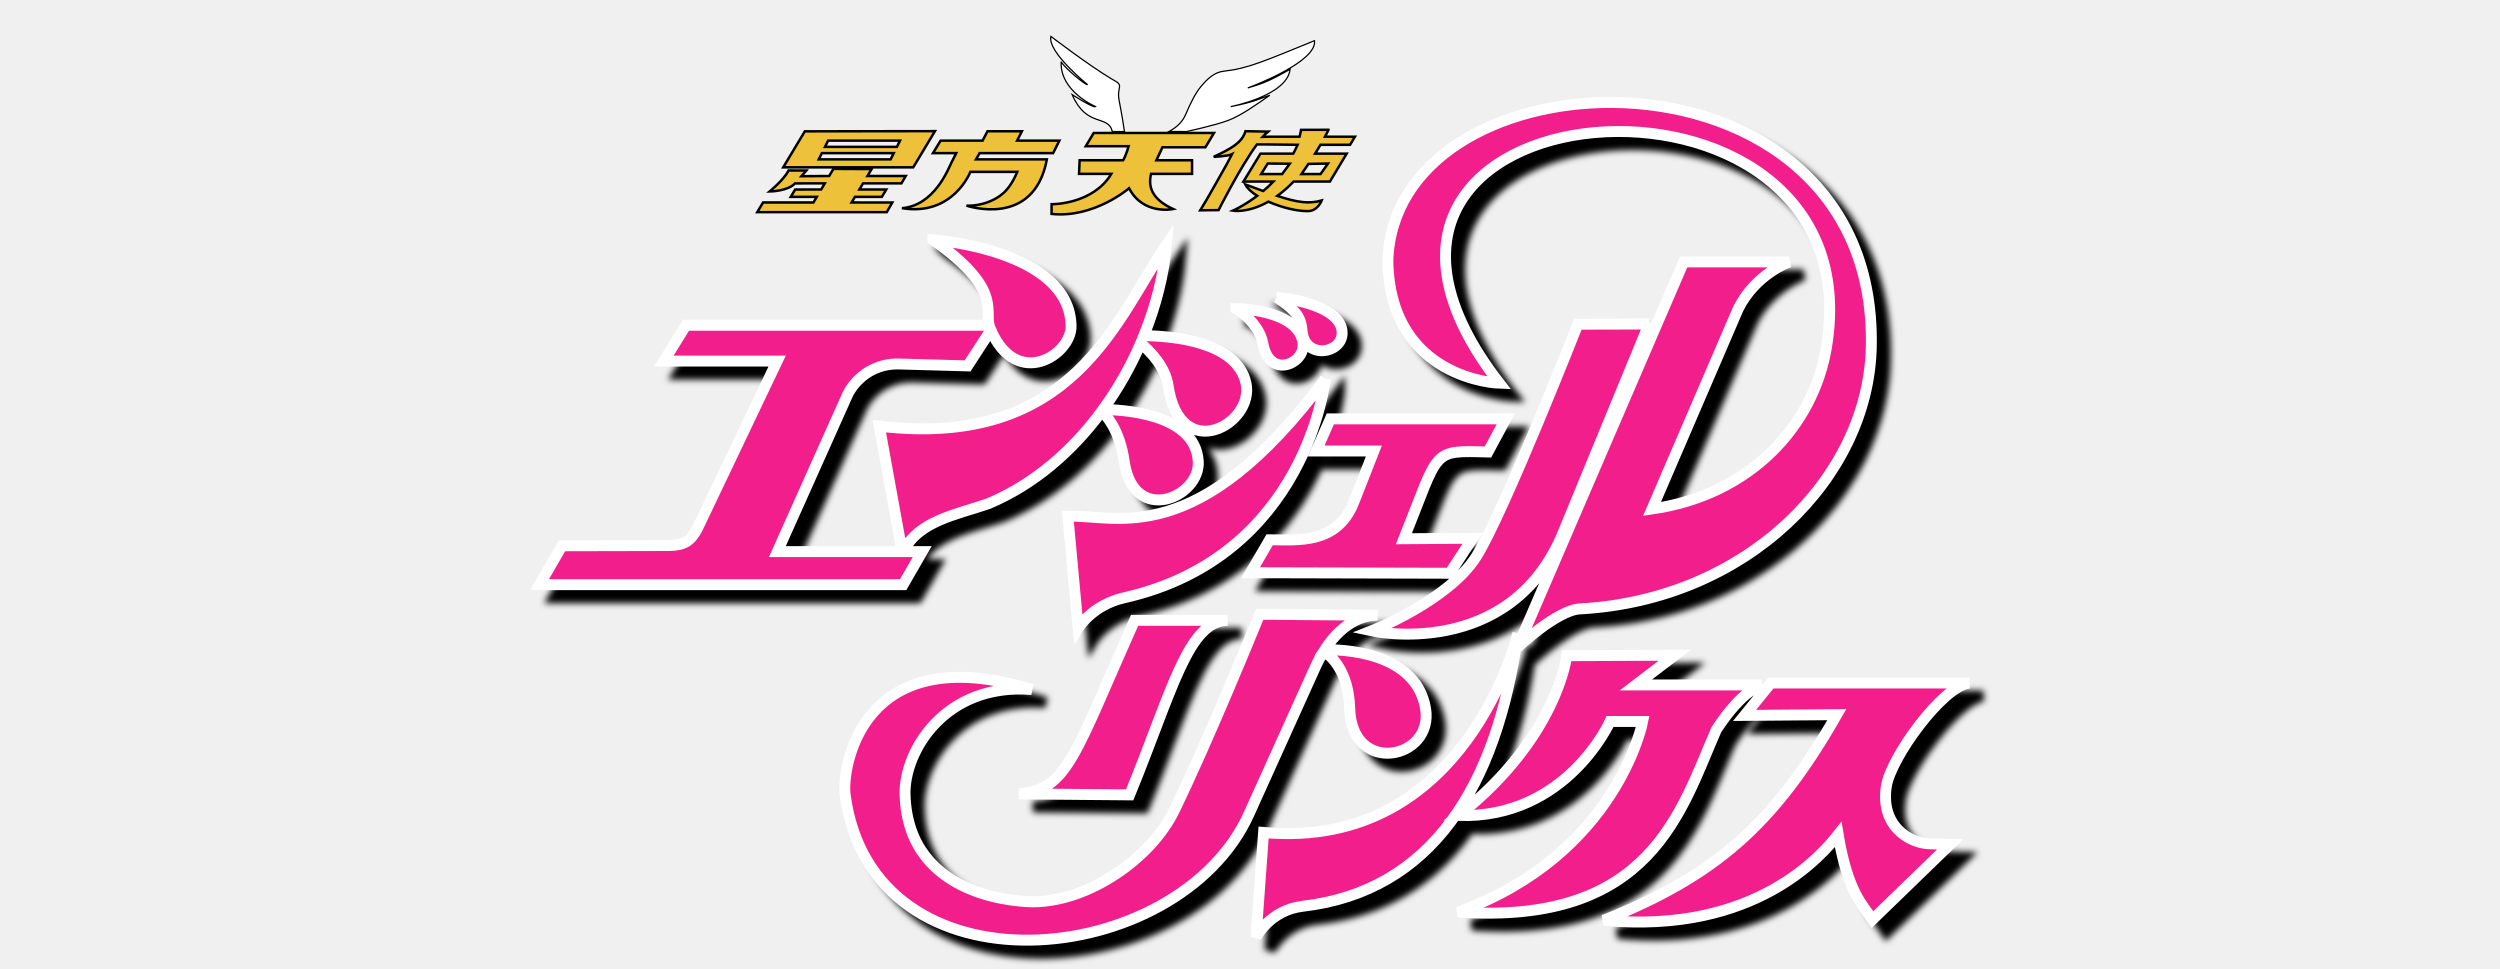
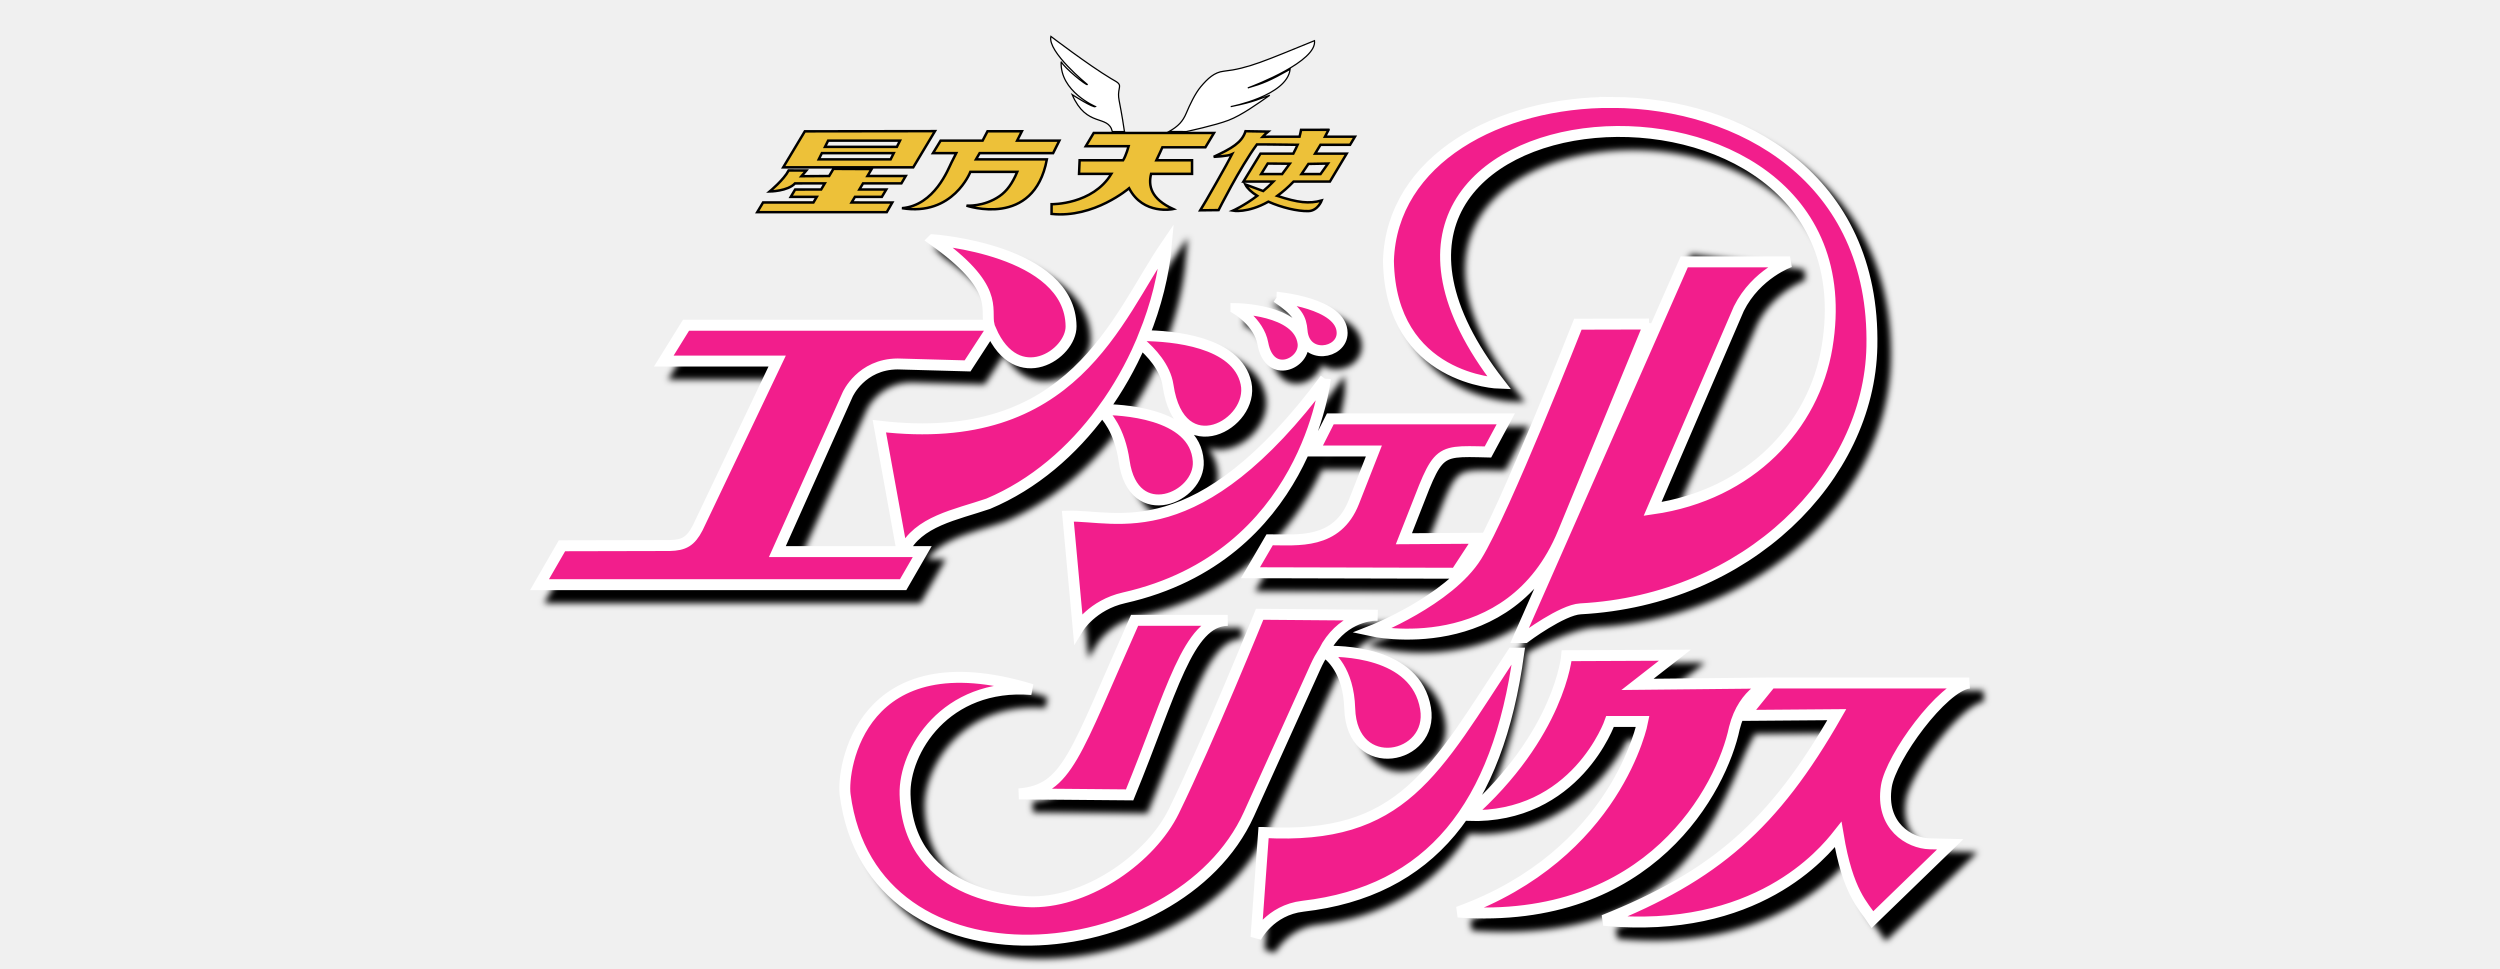
<svg xmlns="http://www.w3.org/2000/svg" version="1.1" id="svg2" width="800" height="310" viewBox="0 0 800 310">
  <defs id="defs6">
    <filter style="color-interpolation-filters:sRGB;" id="filter1269">
      <feGaussianBlur stdDeviation="1 1" result="blur" id="feGaussianBlur1267" />
    </filter>
  </defs>
  <g id="layer1" style="display:inline">
-     <path id="path1062" d="m 520.338,36.967 c -36.171,-0.201 -70.693,18.105 -71.717,50.705 0.68,38.174 35.715,39.146 35.715,39.146 -75.346,-97.185 121.518,-112.887 104.644,-11.543 -4.19,25.166 -24.329,47.253 -55.831,51.775 l 27.603,-64.094 c 5.614,-11.229 16.374,-14.971 16.374,-14.971 H 543.284 L 490.105,211.342 c 0,0 12.64,-11.924 19.961,-12.319 53.524,-2.882 92.391,-42.097 93.26,-83.904 1.121,-53.923 -41.994,-77.925 -82.988,-78.153 z M 303.063,80.896 c 21.587,15.286 16.754,21.959 17.929,27.27 l -1.014,0.08 h -95.938 l -7.113,11.467 h 36.279 l -25.451,53.413 c -2.261,4.367 -4.434,5.498 -8.917,5.614 l -34.497,0.08 -7.188,12.451 h 116.361 l 6.11,-10.582 h -6.05 c 4.694,-9.77 16.744,-11.749 27.176,-15.323 14.67,-6.154 26.948,-16.864 36.332,-29.605 1.29,1.191 5.726,5.879 7.169,16.007 2.965,20.81 24.424,11.593 23.707,0 -0.981,-15.855 -26.016,-16.536 -30.498,-16.533 4.84,-6.655 8.889,-13.848 12.084,-21.228 3.213,2.75 7.874,7.638 8.743,13.51 3.802,25.69 27.752,12.358 24.951,-0.7 -2.89,-13.474 -23.823,-15.137 -32.696,-15.243 3.928,-9.69 6.409,-19.626 7.219,-29.022 -16.014,23.429 -29.632,65.322 -91.86,58.003 l 7.287,40.134 h -39.926 c 7.499,-16.759 19.501,-43.573 22.496,-50.277 0,0 4.285,-9.712 16.011,-9.776 l 22.363,0.624 7.449,-11.46 c 8.411,19.233 25.771,7.804 25.67,-1.23 -0.275,-24.561 -44.19,-27.675 -44.19,-27.675 z m 110.001,18.395 c 6.667,4.523 7.784,6.77 8.108,10.722 0.767,9.361 12.845,7.449 12.829,0.704 -0.023,-9.591 -20.937,-11.426 -20.937,-11.426 z m -13.06,3.628 c 0,0 7.349,4.276 8.615,11.15 2.166,11.763 13.715,6.39 12.867,-0.117 -1.413,-10.842 -21.482,-11.032 -21.482,-11.032 z m 132.198,4.941 -22.772,0.057 c 0,0 -23.577,60 -32.42,74.214 -8.842,14.214 -33.634,23.93 -33.634,23.93 0,0 44.329,9.888 61.336,-31.425 27.49,-66.776 27.49,-66.776 27.49,-66.776 z M 428.599,125.449 c -41.022,55.027 -66.716,43.45 -82.375,43.891 l 3.307,35.84 c 0,0 4.458,-7.397 14.668,-9.704 58.604,-13.242 64.4,-70.026 64.4,-70.026 z m 1.619,12.754 -4.521,10.291 h 18.455 l -6.394,16.299 c -5.391,13.746 -18.062,12.107 -26.956,12.107 l -6.14,10.544 63.765,0.166 7.332,-11.199 -21.993,0.155 c 11.522,-28.734 8.586,-28.226 26.888,-27.759 l 5.709,-10.605 z m -22.613,62.535 c 0,0 -16.314,40.238 -27.448,63.004 -7.325,14.978 -27.09,28.896 -44.912,29.007 -2.378,0.015 -40.176,-0.31 -41.114,-34.308 -0.383,-13.897 12.867,-35.836 40.546,-33.63 -54.917,-16.762 -60.784,25.545 -59.728,33.608 8.619,65.811 106.582,56.378 129.224,6.258 l 21.247,-47.031 c 0.865,-1.914 1.781,-3.57 2.716,-5.07 2.05,1.309 7.921,6.082 8.289,18.296 0.655,21.737 27.004,16.301 24.263,0 -3.106,-18.473 -27.367,-18.882 -32.264,-18.777 6.5,-10.09 14.077,-11.01 16.268,-11.051 z m 37.088,0.306 0.655,0.004 c 0,0 -0.255,-0.011 -0.655,-0.004 z m -77.112,1.638 c -19.308,43.207 -21.357,54.213 -37.016,55.536 l 35.431,0.314 c 13.568,-33.062 18.606,-55.694 31.394,-55.85 z m 122.66,4.15 c 0,0 -16.318,69.693 -81.38,63.738 l -2.429,33.524 c 0,0 4.438,-8.704 14.997,-9.928 40.904,-4.742 62.159,-37.987 68.812,-87.335 z m 50.235,7.007 -34.622,0.155 c 0,0 -2.807,26.043 -34.622,51.151 34.621,1.092 48.503,-30.1 48.503,-30.1 h 10.446 c 0,0 -8.108,42.578 -59.104,60.98 61.757,4.367 71.271,-32.284 82.655,-58.328 8.421,-12.944 14.502,-14.347 14.502,-14.347 h -40.236 z m 30.721,8.887 -8.418,10.378 29.51,-0.242 c -20.178,35.352 -39.024,51.62 -74.581,65.812 48.813,4.679 70.334,-21.518 75.013,-27.445 3.119,18.714 8.031,22.691 10.994,27.214 l 24.872,-24.096 -6.549,-0.155 c -6.492,-0.155 -15.912,-5.699 -13.877,-18.482 1.458,-9.158 17.933,-31.892 26.51,-32.983 z" style="fill:#000000;fill-opacity:1;stroke:#000000;stroke-width:3.5;stroke-linecap:butt;stroke-linejoin:miter;stroke-miterlimit:4;stroke-dasharray:none;stroke-opacity:1;paint-order:normal;filter:url(#filter1269)" />
+     <path id="path1062" d="m 520.338,36.967 c -36.171,-0.201 -70.693,18.105 -71.717,50.705 0.68,38.174 35.715,39.146 35.715,39.146 -75.346,-97.185 121.518,-112.887 104.644,-11.543 -4.19,25.166 -24.329,47.253 -55.831,51.775 l 27.603,-64.094 c 5.614,-11.229 16.374,-14.971 16.374,-14.971 l -34.947,-4.75 L 489,206.592 c 0,0 13.745,-7.174 21.066,-7.569 53.524,-2.882 92.391,-42.097 93.26,-83.904 1.121,-53.923 -41.994,-77.925 -82.988,-78.153 z M 303.063,80.896 c 21.587,15.286 16.754,21.959 17.929,27.27 l -1.014,0.08 h -95.938 l -7.113,11.467 h 36.279 l -25.451,53.413 c -2.261,4.367 -4.434,5.498 -8.917,5.614 l -34.497,0.08 -7.188,12.451 h 116.361 l 6.11,-10.582 h -6.05 c 4.694,-9.77 16.744,-11.749 27.176,-15.323 14.67,-6.154 26.948,-16.864 36.332,-29.605 1.29,1.191 5.726,5.879 7.169,16.007 2.965,20.81 24.424,11.593 23.707,0 -0.981,-15.855 -26.016,-16.536 -30.498,-16.533 4.84,-6.655 8.889,-13.848 12.084,-21.228 3.213,2.75 7.874,7.638 8.743,13.51 3.802,25.69 27.752,12.358 24.951,-0.7 -2.89,-13.474 -23.823,-15.137 -32.696,-15.243 3.928,-9.69 6.409,-19.626 7.219,-29.022 -16.014,23.429 -29.632,65.322 -91.86,58.003 l 7.287,40.134 h -39.926 c 7.499,-16.759 19.501,-43.573 22.496,-50.277 0,0 4.285,-9.712 16.011,-9.776 l 22.363,0.624 7.449,-11.46 c 8.411,19.233 25.771,7.804 25.67,-1.23 -0.275,-24.561 -44.19,-27.675 -44.19,-27.675 z m 110.001,18.395 c 6.667,4.523 7.784,6.77 8.108,10.722 0.767,9.361 12.845,7.449 12.829,0.704 -0.023,-9.591 -20.937,-11.426 -20.937,-11.426 z m -13.06,3.628 c 0,0 7.349,4.276 8.615,11.15 2.166,11.763 13.715,6.39 12.867,-0.117 -1.413,-10.842 -21.482,-11.032 -21.482,-11.032 z m 132.198,4.941 -22.772,0.057 c 0,0 -23.577,60 -32.42,74.214 -8.842,14.214 -33.634,23.93 -33.634,23.93 0,0 44.329,9.888 61.336,-31.425 27.49,-66.776 27.49,-66.776 27.49,-66.776 z M 428.599,125.449 c -41.022,55.027 -66.716,43.45 -82.375,43.891 l 3.307,35.84 c 0,0 4.458,-7.397 14.668,-9.704 58.604,-13.242 64.4,-70.026 64.4,-70.026 z m 1.619,12.754 -4.521,10.291 h 18.455 l -6.394,16.299 c -5.391,13.746 -18.062,12.107 -26.956,12.107 l -6.14,10.544 63.765,0.166 7.332,-11.199 -21.993,0.155 c 11.522,-28.734 8.586,-28.226 26.888,-27.759 l 5.709,-10.605 z m -22.613,62.535 c 0,0 -16.314,40.238 -27.448,63.004 -7.325,14.978 -27.09,28.896 -44.912,29.007 -2.378,0.015 -40.176,-0.31 -41.114,-34.308 -0.383,-13.897 12.867,-35.836 40.546,-33.63 -54.917,-16.762 -60.784,25.545 -59.728,33.608 8.619,65.811 106.582,56.378 129.224,6.258 l 21.247,-47.031 c 0.865,-1.914 1.781,-3.57 2.716,-5.07 2.05,1.309 7.921,6.082 8.289,18.296 0.655,21.737 27.004,16.301 24.263,0 -3.106,-18.473 -27.367,-18.882 -32.264,-18.777 6.5,-10.09 14.077,-11.01 16.268,-11.051 z m 37.088,0.306 0.655,0.004 c 0,0 -0.255,-0.011 -0.655,-0.004 z m -77.112,1.638 c -19.308,43.207 -21.357,54.213 -37.016,55.536 l 35.431,0.314 c 13.568,-33.062 18.606,-55.694 31.394,-55.85 z M 487,208.403 c 0,0 -13.077,68.123 -78.139,62.168 l -2.429,33.524 c 0,0 4.438,-8.704 14.997,-9.928 C 462.334,289.426 480.348,257.751 487,208.403 Z m 53.477,5.437 -34.622,0.155 c 0,0 -2.807,26.043 -34.622,51.151 34.621,1.092 48.503,-30.1 48.503,-30.1 h 10.446 c 0,0 -8.108,42.578 -59.104,60.98 C 532.835,300.392 545.616,266.044 557,240 c 6,-13 11.235,-16.649 11.235,-16.649 h -40.236 z m 30.721,8.887 -8.418,10.378 29.51,-0.242 c -20.178,35.352 -39.024,51.62 -74.581,65.812 48.813,4.679 70.334,-21.518 75.013,-27.445 3.119,18.714 8.031,22.691 10.994,27.214 l 24.872,-24.096 -6.549,-0.155 c -6.492,-0.155 -15.912,-5.699 -13.877,-18.482 1.458,-9.158 17.933,-31.892 26.51,-32.983 z" style="fill:#000000;fill-opacity:1;stroke:#000000;stroke-width:3.5;stroke-linecap:butt;stroke-linejoin:miter;stroke-miterlimit:4;stroke-dasharray:none;stroke-opacity:1;paint-order:normal;filter:url(#filter1269)" />
  </g>
  <g id="layer2" style="display:inline" transform="translate(-0.8786788,160.2601)">
    <g id="g1051" transform="matrix(0.9806797,0,0,0.9806797,161.8909,2.120577)">
-       <path id="path1387" d="m 361.804,-132.137 c -36.884,-0.205 -72.086,18.462 -73.13,51.704 0.694,38.926 36.419,39.918 36.419,39.918 -76.831,-99.1 123.912,-115.111 106.706,-11.77 -4.273,25.662 -24.808,48.184 -56.931,52.795 L 403.014,-64.848 c 5.725,-11.45 16.697,-15.266 16.697,-15.266 H 385.202 L 330.975,45.673 c 0,0 12.889,-12.159 20.354,-12.561 54.578,-2.939 94.211,-42.927 95.097,-85.557 1.143,-54.985 -42.821,-79.46 -84.623,-79.693 z m -221.555,44.794 c 22.012,15.587 17.084,22.392 18.283,27.808 l -1.034,0.081 H 59.669 L 52.416,-47.761 H 89.409 L 63.457,6.705 c -2.306,4.453 -4.521,5.606 -9.093,5.725 l -35.176,0.081 -7.33,12.696 H 130.511 l 6.23,-10.791 h -6.169 c 4.786,-9.963 17.074,-11.98 27.711,-15.624 14.959,-6.275 27.479,-17.196 37.047,-30.188 1.315,1.215 5.839,5.995 7.311,16.323 3.023,21.22 24.905,11.822 24.174,0 -1,-16.168 -26.529,-16.862 -31.099,-16.859 4.935,-6.787 9.064,-14.121 12.322,-21.647 3.276,2.804 8.029,7.788 8.916,13.777 3.877,26.196 28.299,12.601 25.443,-0.714 -2.947,-13.74 -24.293,-15.436 -33.34,-15.543 4.005,-9.881 6.535,-20.012 7.361,-29.594 -16.33,23.891 -30.216,66.609 -93.67,59.145 l 7.43,40.925 H 89.467 c 7.646,-17.089 19.886,-44.431 22.939,-51.268 0,0 4.369,-9.904 16.327,-9.969 l 22.804,0.637 7.596,-11.686 c 8.577,19.612 26.279,7.957 26.176,-1.254 -0.281,-25.045 -45.06,-28.221 -45.06,-28.221 z m 112.168,18.757 c 6.798,4.612 7.937,6.904 8.267,10.933 0.783,9.546 13.098,7.596 13.082,0.718 -0.023,-9.78 -21.35,-11.651 -21.35,-11.651 z m -13.317,3.7 c 0,0 7.494,4.361 8.784,11.369 2.208,11.995 13.986,6.516 13.121,-0.12 -1.441,-11.056 -21.905,-11.25 -21.905,-11.25 z m 134.803,5.038 -23.221,0.058 c 0,0 -24.042,61.182 -33.058,75.676 -9.016,14.494 -34.297,24.401 -34.297,24.401 0,0 45.202,10.083 62.545,-32.044 28.031,-68.092 28.031,-68.092 28.031,-68.092 z M 268.257,-41.912 C 226.427,14.199 200.227,2.393 184.259,2.843 l 3.372,36.546 c 0,0 4.546,-7.543 14.957,-9.896 59.758,-13.503 65.669,-71.406 65.669,-71.406 z m 1.651,13.005 -4.61,10.493 h 18.819 l -6.52,16.62 C 272.1,12.222 259.18,10.551 250.11,10.551 l -6.261,10.752 65.021,0.17 7.477,-11.419 -22.426,0.158 c 11.749,-29.3 8.755,-28.782 27.418,-28.305 l 5.822,-10.814 z m -23.059,63.767 c 0,0 -16.636,41.031 -27.989,64.246 -7.47,15.273 -27.624,29.465 -45.797,29.578 -2.425,0.016 -40.968,-0.316 -41.924,-34.983 C 130.749,79.53 144.261,57.159 172.485,59.407 116.486,42.316 110.504,85.456 111.58,93.677 c 8.789,67.107 108.682,57.489 131.77,6.381 l 21.666,-47.957 c 0.882,-1.952 1.816,-3.64 2.77,-5.17 2.09,1.334 8.078,6.201 8.453,18.657 0.667,22.166 27.536,16.622 24.741,0 C 297.813,46.751 273.074,46.334 268.08,46.441 274.707,36.153 282.434,35.215 284.669,35.172 Z m 37.819,0.312 0.667,0.004 c 0,0 -0.26,-0.012 -0.667,-0.004 z m -78.632,1.67 C 186.349,80.901 184.259,92.123 168.291,93.473 l 36.129,0.32 c 13.835,-33.713 18.973,-56.791 32.013,-56.95 z m 125.077,4.232 c 0,0 -16.64,71.066 -82.983,64.994 l -2.477,34.185 c 0,0 4.526,-8.875 15.293,-10.123 41.71,-4.835 63.384,-38.735 70.167,-89.056 z m 51.225,7.145 -35.304,0.158 c 0,0 -2.863,26.556 -35.304,52.159 35.303,1.113 49.458,-30.693 49.458,-30.693 h 10.652 c 0,0 -8.267,43.417 -60.268,62.182 62.973,4.453 72.675,-32.92 84.283,-59.477 8.587,-13.199 14.787,-14.629 14.787,-14.629 h -41.029 z m 31.326,9.062 -8.584,10.582 30.092,-0.247 c -20.575,36.049 -39.793,52.637 -76.051,67.108 49.774,4.771 71.72,-21.942 76.491,-27.985 3.18,19.083 8.19,23.138 11.211,27.75 l 25.362,-24.571 -6.678,-0.158 c -6.62,-0.158 -16.226,-5.812 -14.151,-18.846 1.486,-9.338 18.286,-32.52 27.032,-33.633 z" style="fill:#f21e8c;fill-opacity:1;stroke:#ffffff;stroke-width:3.569;stroke-linecap:butt;stroke-linejoin:miter;stroke-miterlimit:4;stroke-dasharray:none;stroke-opacity:1;paint-order:normal" />
+       <path id="path1387" d="m 361.999,-132.158 c -36.884,-0.205 -72.086,18.462 -73.13,51.704 0.694,38.926 36.223,39.939 36.223,39.939 -76.831,-99.1 124.108,-115.132 106.901,-11.792 -4.273,25.662 -24.808,48.184 -56.931,52.795 L 403.209,-64.869 c 5.725,-11.45 16.697,-15.266 16.697,-15.266 H 385.397 L 331.39,42.439 h 2.039 c 0,0 12.102,-9.026 18.095,-9.348 54.578,-2.939 94.211,-42.927 95.097,-85.557 1.143,-54.985 -42.821,-79.46 -84.623,-79.693 z m -221.751,44.815 c 22.012,15.587 17.084,22.392 18.283,27.808 l -1.034,0.081 H 59.669 L 52.416,-47.761 H 89.409 L 63.457,6.705 c -2.306,4.453 -4.521,5.606 -9.093,5.725 l -35.176,0.081 -7.33,12.696 H 130.511 l 6.23,-10.791 h -6.169 c 4.786,-9.963 17.074,-11.98 27.711,-15.624 14.959,-6.275 27.479,-17.196 37.047,-30.188 1.315,1.215 5.839,5.995 7.311,16.323 3.023,21.22 24.905,11.822 24.174,0 -1,-16.168 -26.529,-16.862 -31.099,-16.859 4.935,-6.787 9.064,-14.121 12.322,-21.647 3.276,2.804 8.029,7.788 8.916,13.777 3.877,26.196 28.299,12.601 25.443,-0.714 -2.947,-13.74 -24.293,-15.436 -33.34,-15.543 4.005,-9.881 6.535,-20.012 7.361,-29.594 -16.33,23.891 -30.216,66.609 -93.67,59.145 l 7.43,40.925 H 89.467 c 7.646,-17.089 19.886,-44.431 22.939,-51.268 0,0 4.369,-9.904 16.327,-9.969 l 22.804,0.637 7.596,-11.686 c 8.577,19.612 26.279,7.957 26.176,-1.254 -0.281,-25.045 -45.06,-28.221 -45.06,-28.221 z m 112.168,18.757 c 6.798,4.612 7.937,6.904 8.267,10.933 0.783,9.546 13.098,7.596 13.082,0.718 -0.023,-9.78 -21.35,-11.651 -21.35,-11.651 z m -13.317,3.7 c 0,0 7.494,4.361 8.784,11.369 2.208,11.995 13.986,6.516 13.121,-0.12 -1.441,-11.056 -21.905,-11.25 -21.905,-11.25 z m 134.803,5.038 -23.221,0.058 c 0,0 -24.042,61.182 -33.058,75.676 -9.016,14.494 -34.297,24.401 -34.297,24.401 0,0 45.202,10.083 62.545,-32.044 28.031,-68.092 28.031,-68.092 28.031,-68.092 z M 268.257,-41.912 C 226.427,14.199 200.227,2.393 184.259,2.843 l 3.372,36.546 c 0,0 4.546,-7.543 14.957,-9.896 59.758,-13.503 65.669,-71.406 65.669,-71.406 z m 1.651,13.005 -5.313,10.493 h 19.522 l -6.52,16.62 C 272.1,12.222 259.18,10.551 250.11,10.551 l -6.261,10.752 67.032,0.17 7.477,-11.419 -24.437,0.158 c 11.749,-29.3 8.755,-28.782 27.418,-28.305 l 5.822,-10.814 z m -23.059,63.767 c 0,0 -16.636,41.031 -27.989,64.246 -7.47,15.273 -27.624,29.465 -45.797,29.578 -2.425,0.016 -40.968,-0.316 -41.924,-34.983 C 130.749,79.53 144.261,57.159 172.485,59.407 116.486,42.316 110.504,85.456 111.58,93.677 c 8.789,67.107 108.682,57.489 131.77,6.381 l 21.666,-47.957 c 0.882,-1.952 1.816,-3.64 2.77,-5.17 2.09,1.334 8.078,6.201 8.453,18.657 0.667,22.166 27.536,16.622 24.741,0 C 297.813,46.751 272.78,46.824 267.787,46.931 273.267,36.321 282.434,35.215 284.669,35.172 Z m 37.819,0.312 0.667,0.004 c 0,0 -0.26,-0.012 -0.667,-0.004 z m -78.632,1.67 C 186.349,80.901 184.259,92.123 168.291,93.473 l 36.129,0.32 c 13.835,-33.713 18.973,-56.791 32.013,-56.95 z m 42.093,69.226 -2.477,34.185 c 0,0 4.526,-8.875 15.293,-10.123 41.6,-4.822 63.604,-32.52 70.444,-82.593 h -2.039 c -25.493,38.749 -35.774,61.006 -81.22,58.531 z m 134.208,-57.849 -35.304,0.158 c 0,0 -2.166,25.627 -32.169,52.159 35.303,1.113 46.324,-30.693 46.324,-30.693 h 10.652 c 0,0 -8.267,43.417 -60.268,62.182 62.973,4.453 86.097,-40.64 90.176,-60.014 3.059,-12.236 11.916,-14.729 11.916,-14.729 L 370.139,57.735 Z m 31.326,9.062 -8.584,10.582 30.092,-0.247 c -20.575,36.049 -39.793,52.637 -76.051,67.108 49.774,4.771 71.72,-21.942 76.491,-27.985 3.18,19.083 8.19,23.138 11.211,27.75 l 25.362,-24.571 -6.678,-0.158 c -6.62,-0.158 -16.226,-5.812 -14.151,-18.846 1.486,-9.338 18.286,-32.52 27.032,-33.633 z" style="fill:#f21e8c;fill-opacity:1;stroke:#ffffff;stroke-width:3.569;stroke-linecap:butt;stroke-linejoin:miter;stroke-miterlimit:4;stroke-dasharray:none;stroke-opacity:1;paint-order:normal" />
      <path id="path2564" d="m 217.322,-122.688 c 2.953,-1.686 4.443,-3.254 5.582,-5.972 1.093,-2.611 2.887,-6.431 4.729,-8.617 2.243,-2.662 4.442,-4.728 7.466,-5.059 8.122,-0.891 13.691,-3.502 29.648,-9.971 0.815,6.73 -19.119,14.444 -21.773,15.423 4.957,-1.438 7.137,-2.314 13.814,-6.076 -1.025,8.678 -19.383,12.174 -19.383,12.174 8.012,-1.568 9.868,-2.783 12.743,-3.705 -3.965,2.754 -9.113,6.48 -13.415,8.14 -4.429,1.709 -13.792,3.696 -13.792,3.696 z" style="display:inline;fill:#ffffff;stroke:#000000;stroke-width:0.408;stroke-linecap:butt;stroke-linejoin:miter;stroke-miterlimit:4;stroke-dasharray:none;stroke-opacity:1" />
      <path id="path2483" d="m 147.844,-115.614 -1.553,3.059 c -1.036,2.039 -5.5,14.014 -16.163,14.903 16.697,2.738 22.322,-11.844 22.322,-11.844 h 15.296 c -1.601,3.778 -3.389,6.269 -5.764,7.909 -5.177,3.574 -10.801,3.104 -10.801,3.104 0,0 22.009,7.548 26.235,-15.091 h -23.134 l 1.193,-2.039 h 23.98 l 2.039,-4.079 -13.783,0 1.547,-3.059 h -11.217 l -1.594,3.059 -13.701,-4e-5 -2.491,4.079 z" style="display:inline;fill:#edc139;fill-opacity:1;stroke:#000000;stroke-width:0.816;stroke-linecap:butt;stroke-linejoin:miter;stroke-miterlimit:4;stroke-dasharray:none;stroke-opacity:1" />
      <path id="path2486" d="m 192.697,-122.189 -2.581,4.312 h 13.988 c 0,0 -0.871,3.119 -1.816,4.597 h -14.186 l -0.192,4.435 h 10.546 c -6.111,10.101 -19.499,9.899 -19.499,9.899 l -0.011,3.169 c 13.835,1.486 25.294,-8.379 25.294,-8.379 4.617,8.886 14.395,6.796 14.395,6.796 -7.284,-3.331 -8.168,-7.581 -7.215,-11.486 h 13.365 v -4.435 h -11.632 c 0.818,-1.656 1.951,-4.234 1.951,-4.234 h 14.034 l 2.805,-4.675 z" style="display:inline;fill:#edc139;fill-opacity:1;stroke:#000000;stroke-width:0.816;stroke-linecap:butt;stroke-linejoin:miter;stroke-miterlimit:4;stroke-dasharray:none;stroke-opacity:1" />
      <path id="path2491" d="m 140.895,-122.787 -42.462,0.061 -7.05,11.749 42.426,0 z m -11.405,3.094 -1.02,2.039 h -23.453 l 1.02,-2.039 z m -25.493,4.079 h 23.453 l -1.02,2.039 h -23.453 z m 3.764,5.139 -1.384,2.328 -9.045,0.066 1.586,-1.85 -5.758,-0.026 c -1.529,2.986 -6.203,6.865 -6.203,6.865 0,0 5.924,-0.075 8.266,-2.643 l 2.448,-0.006 h 7.275 l -1.188,2 -8.477,0.002 -1.441,2.402 h 8.489 l -1.084,1.825 -16.436,-0.005 -1.901,3.169 h 42.258 l 1.811,-3.157 -13.288,-0.004 1.097,-1.828 h 8.778 l 1.444,-2.408 -8.778,0.002 1.199,-1.998 h 12.512 l 1.419,-2.411 -12.486,0.002 1.358,-2.263 z" style="display:inline;fill:#edc139;fill-opacity:1;stroke:#000000;stroke-width:0.816;stroke-linecap:butt;stroke-linejoin:miter;stroke-miterlimit:4;stroke-dasharray:none;stroke-opacity:1" />
      <path id="path2529" d="m 269.329,-123.226 -8.973,0.019 c -0.135,0.764 -0.301,1.505 -0.49,2.234 h -9.718 l -2.33,0.054 c 0.505,-0.55 1.307,-1.371 1.755,-1.721 l -7.334,-0.127 c -1.2,3.742 -4.484,5.592 -10.389,8.364 0,0 4.658,-0.197 6.011,-0.86 -1.104,2.264 -9.225,16.554 -10.378,18.31 l 5.957,-0.069 c 0,0 6.924,-13.82 12.515,-21.434 l 2.731,0.004 10.551,0.12 c -0.411,0.951 -0.962,1.956 -1.412,2.882 h -10.698 l -5.567,9.112 h 9.776 c -1.099,1.136 -2.22,2.17 -3.326,3.098 -1.763,-0.634 -3.684,-1.341 -5.841,-2.145 0.651,1.289 2.052,2.553 3.877,3.704 -4.342,3.271 -7.951,4.857 -7.951,4.857 0,0 4.831,0.885 11.593,-2.951 4.316,1.912 9.486,3.173 13.055,3.079 3.095,-0.082 4.348,-3.461 4.348,-3.461 -4.107,1.149 -7.759,0.704 -14.494,-1.497 1.703,-1.235 3.488,-2.765 5.324,-4.683 h 11.851 l 5.467,-9.112 h -10.285 c 0.583,-0.917 1.165,-1.874 1.748,-2.882 h 9.645 l 1.582,-2.639 h -9.764 c 0.39,-0.731 0.777,-1.477 1.165,-2.253 z m -19.857,11.01 7.197,0.058 -2.481,3.376 h -6.854 z m 19.677,0 -2.433,3.434 h -6.211 l 2.249,-3.31 z" clip-path="none" style="display:inline;fill:#edc139;fill-opacity:1;stroke:#000000;stroke-width:0.816;stroke-linecap:butt;stroke-linejoin:miter;stroke-miterlimit:4;stroke-dasharray:none;stroke-opacity:1" />
      <path id="path2561" d="m 202.728,-122.649 c -1.743,-11.894 -2.362,-10.437 -1.621,-14.488 0.239,-1.306 -0.951,-1.718 -2.753,-2.798 -7.414,-4.443 -19.623,-13.767 -19.623,-13.767 -1.222,5.031 11.908,15.709 11.908,15.709 -0.17,0.555 -7.579,-5.469 -8.564,-7.462 -0.441,9.769 11.253,14.669 11.253,14.669 -0.679,0.588 -7.661,-3.915 -7.661,-3.915 4.742,10.981 11.779,6.332 13.112,12.06 0.973,0.009 3.075,-0.058 3.95,-0.01 z" style="display:inline;fill:#ffffff;stroke:#000000;stroke-width:0.408;stroke-linecap:butt;stroke-linejoin:miter;stroke-miterlimit:4;stroke-dasharray:none;stroke-opacity:1" />
    </g>
  </g>
</svg>
